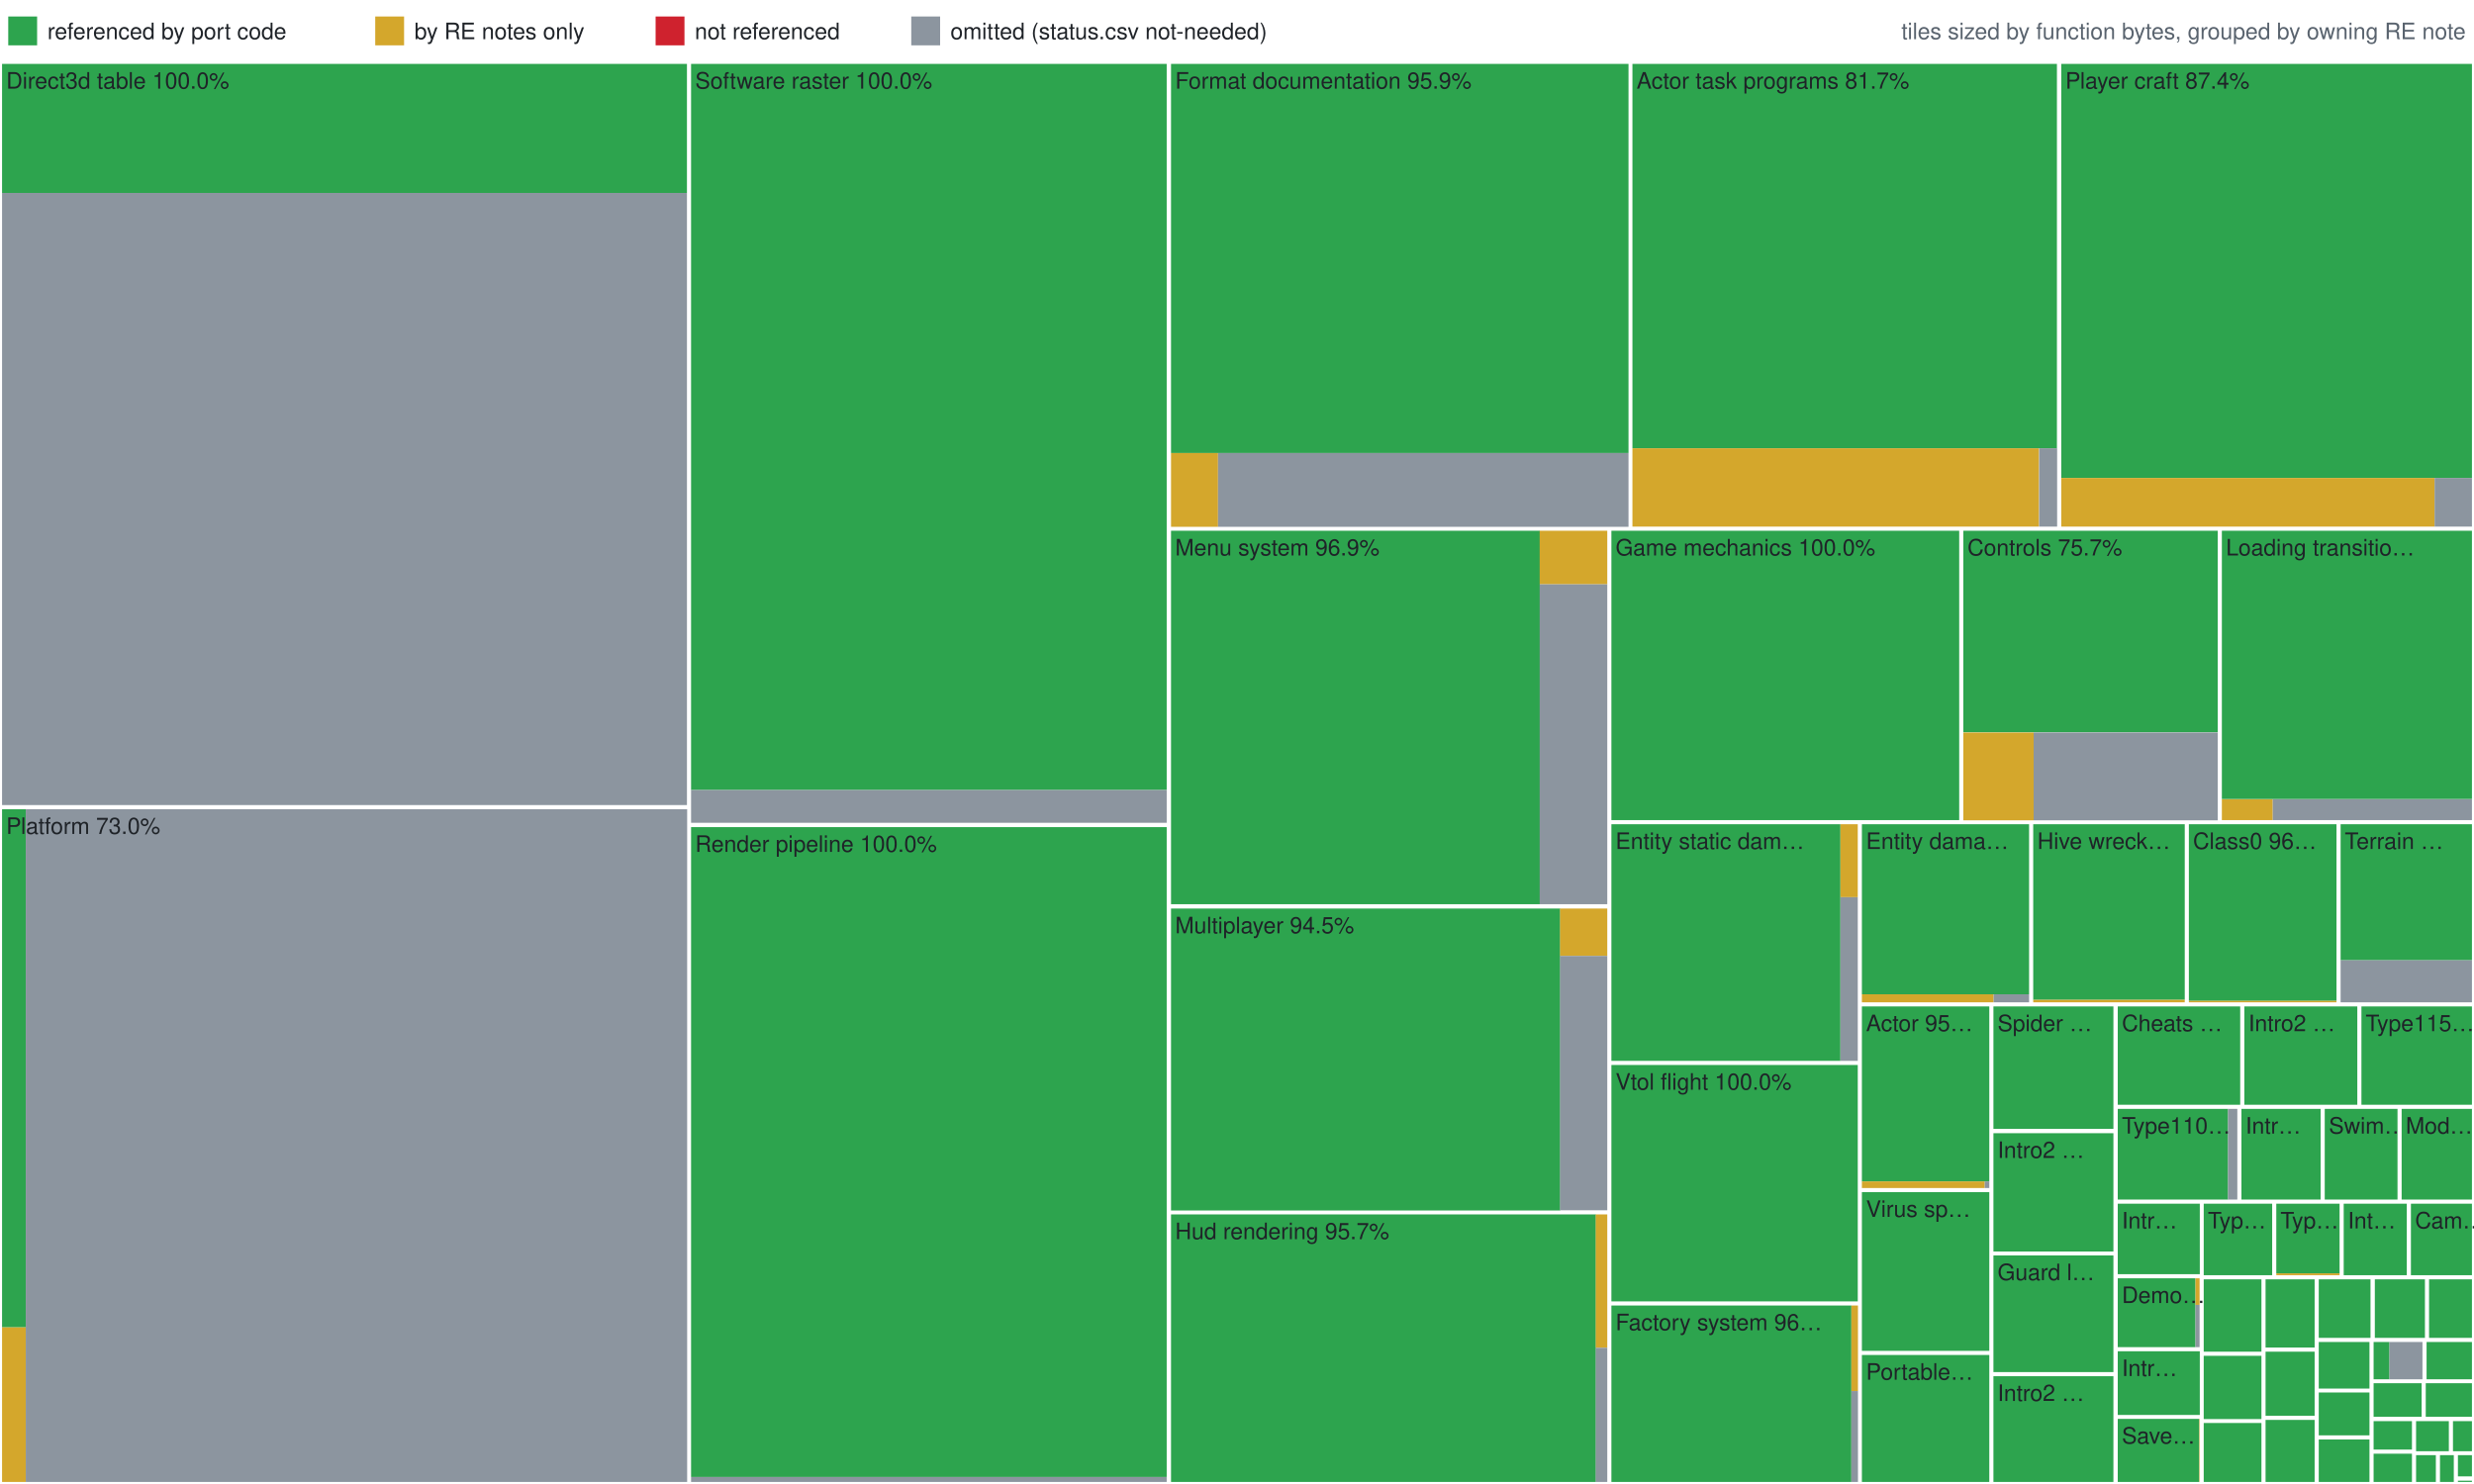
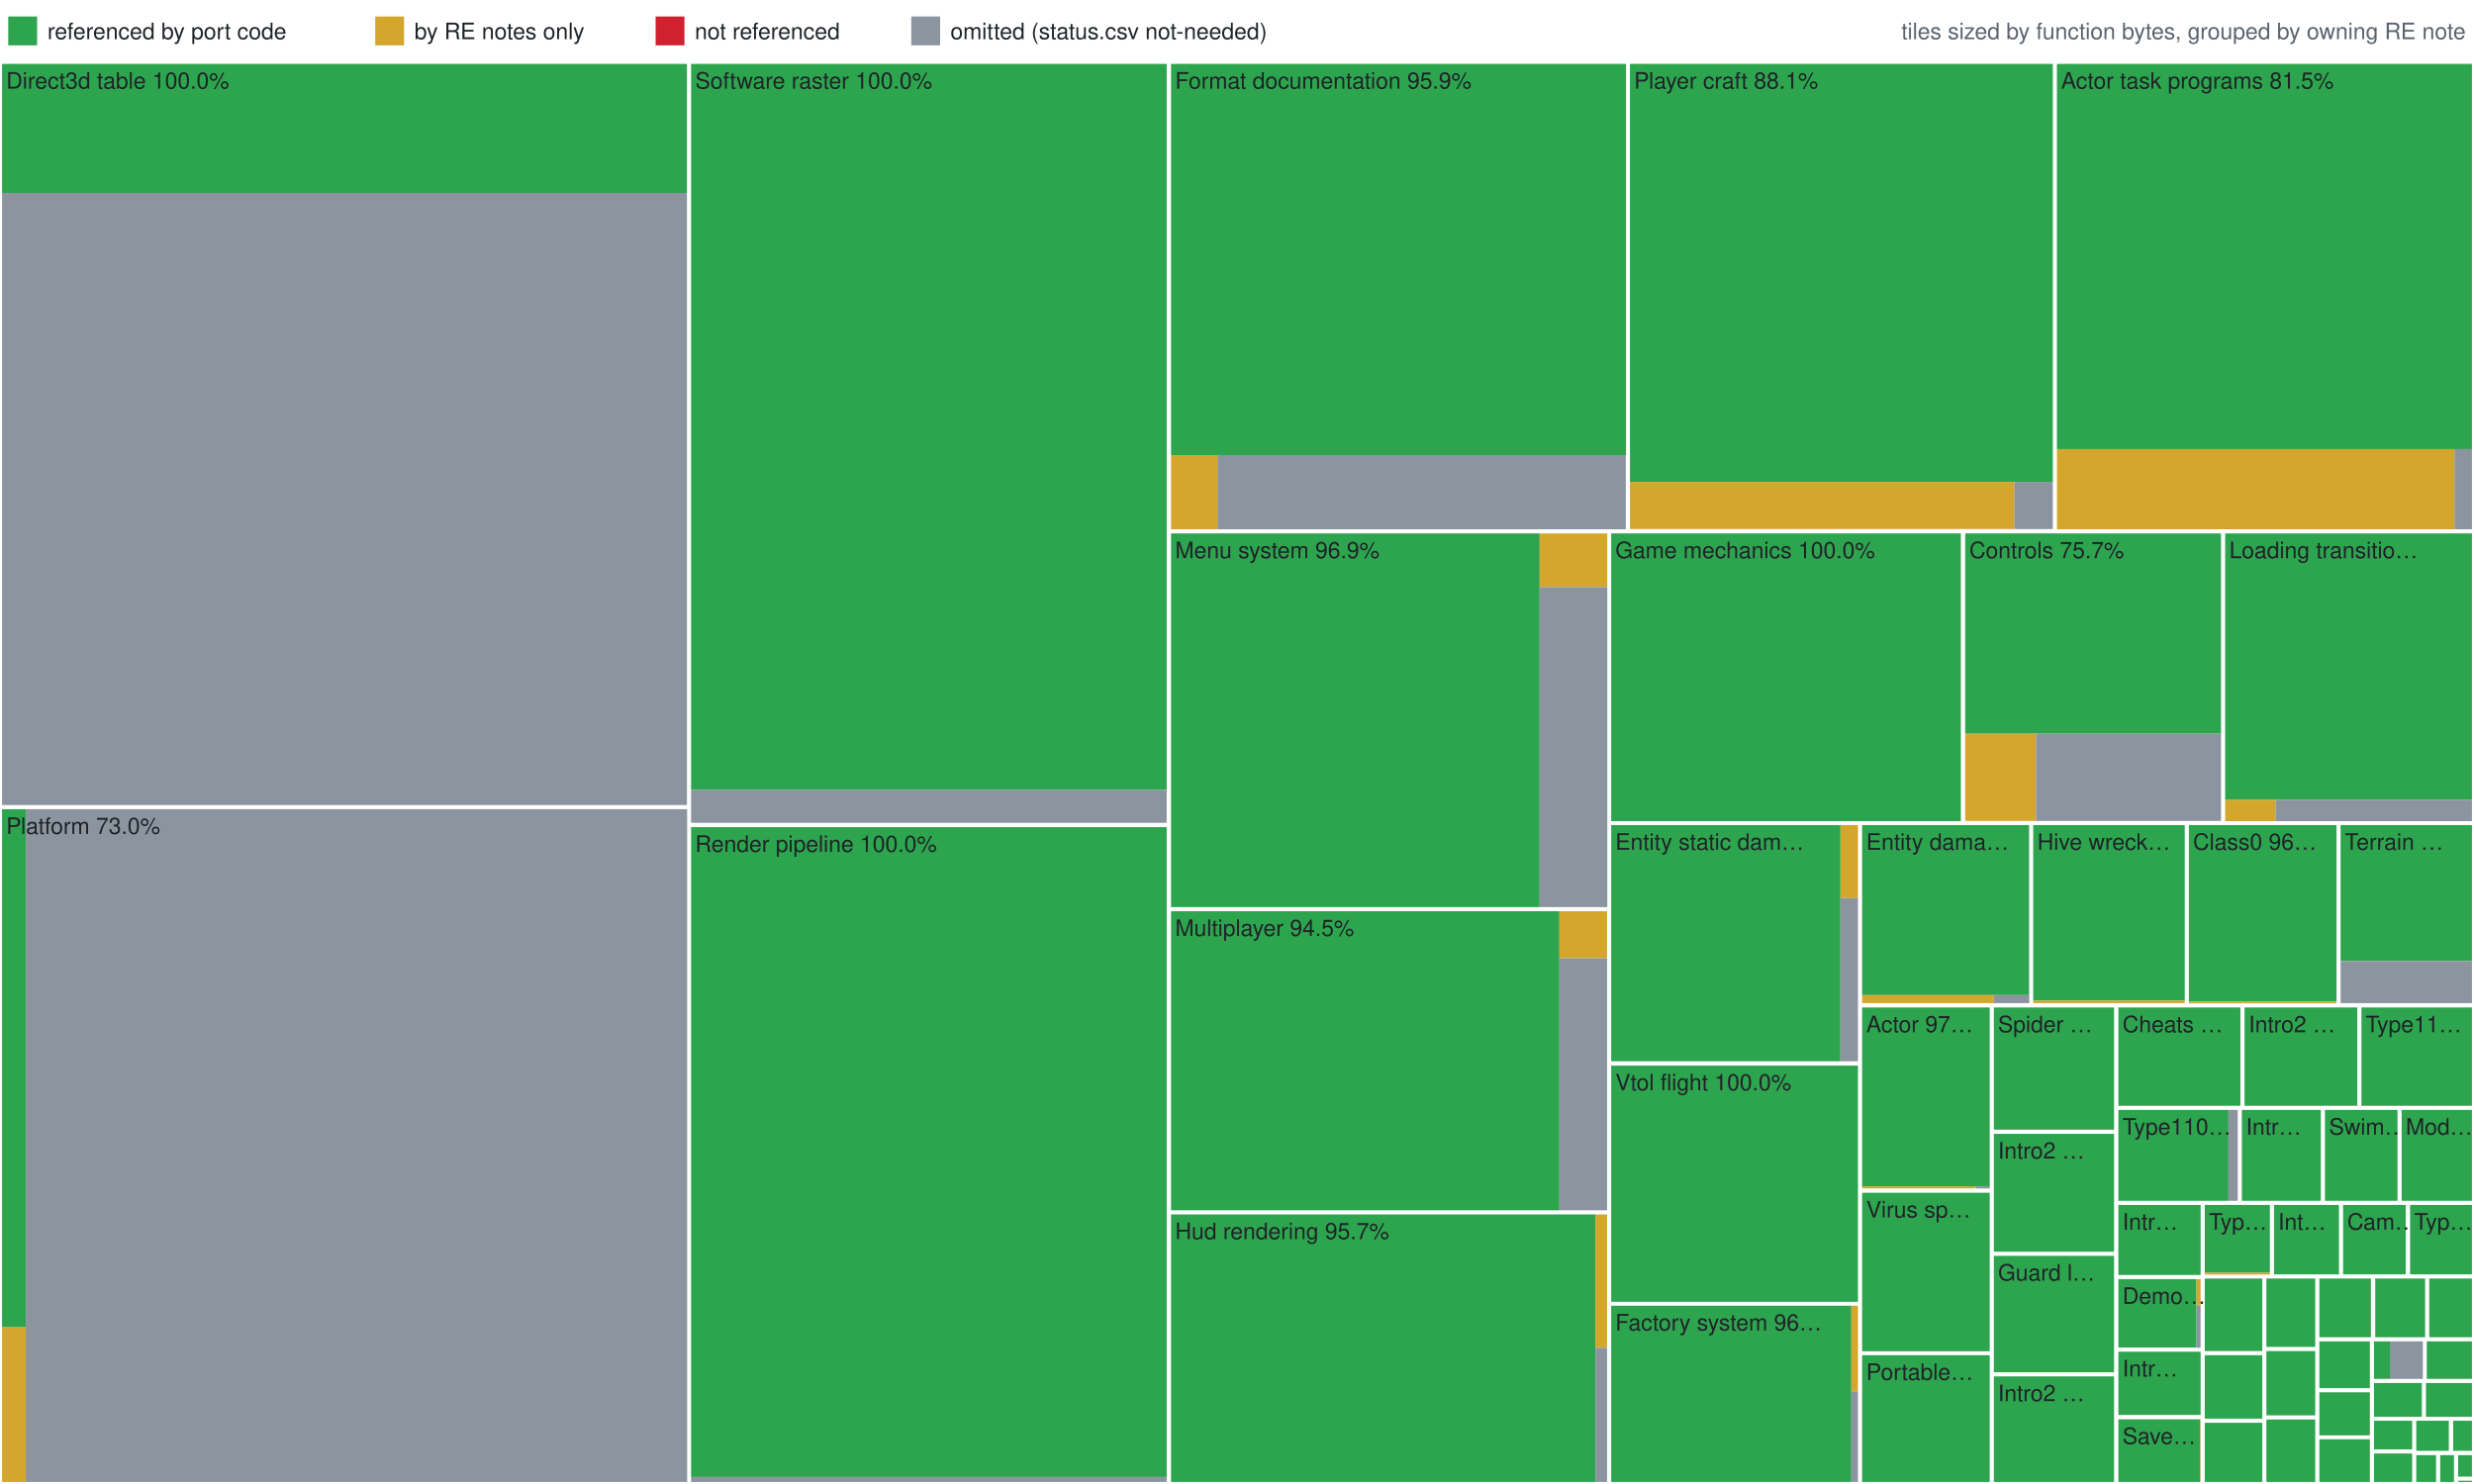
<svg xmlns="http://www.w3.org/2000/svg" width="1200" height="720" viewBox="0 0 1200 720" font-family="Segoe UI, Helvetica, Arial, sans-serif" font-size="11">
  <rect width="1200" height="720" fill="#ffffff" />
  <rect x="4" y="8" width="14" height="14" fill="#2da44e" />
  <text x="23" y="19" fill="#1f2328">referenced by port code</text>
  <rect x="182" y="8" width="14" height="14" fill="#d4a72c" />
  <text x="201" y="19" fill="#1f2328">by RE notes only</text>
  <rect x="318" y="8" width="14" height="14" fill="#cf222e" />
  <text x="337" y="19" fill="#1f2328">not referenced</text>
  <rect x="442" y="8" width="14" height="14" fill="#8c959f" />
  <text x="461" y="19" fill="#1f2328">omitted (status.csv not-needed)</text>
  <text x="1196" y="19" fill="#59636e" text-anchor="end">tiles sized by function bytes, grouped by owning RE note</text>
  <g>
    <rect x="1" y="31" width="332.2" height="62.6" fill="#2da44e" />
    <rect x="1" y="93.6" width="332.2" height="297" fill="#8c959f" />
    <text x="3" y="43" fill="#1f2328">Direct3d table 100.0%</text>
  </g>
  <g>
    <rect x="1" y="392.6" width="11.5" height="251.4" fill="#2da44e" />
    <rect x="1" y="644" width="11.5" height="75" fill="#d4a72c" />
    <rect x="12.5" y="392.6" width="320.8" height="326.4" fill="#8c959f" />
    <text x="3" y="404.6" fill="#1f2328">Platform 73.0%</text>
  </g>
  <g>
    <rect x="335.2" y="31" width="230.7" height="352.3" fill="#2da44e" />
    <rect x="335.2" y="383.3" width="230.7" height="15.9" fill="#8c959f" />
    <text x="337.2" y="43" fill="#1f2328">Software raster 100.0%</text>
  </g>
  <g>
    <rect x="335.2" y="401.3" width="230.7" height="315.3" fill="#2da44e" />
    <rect x="335.2" y="716.6" width="230.7" height="2.4" fill="#8c959f" />
    <text x="337.2" y="413.3" fill="#1f2328">Render pipeline 100.0%</text>
  </g>
  <g>
-     <rect x="568" y="31" width="221.9" height="188.8" fill="#2da44e" />
-     <rect x="568" y="219.8" width="22.8" height="35.8" fill="#d4a72c" />
-     <rect x="590.8" y="219.8" width="199.1" height="35.8" fill="#8c959f" />
+     <rect x="568" y="31" width="220.7" height="189.8" fill="#2da44e" />
+     <rect x="568" y="220.8" width="22.7" height="36" fill="#d4a72c" />
+     <rect x="590.6" y="220.8" width="198" height="36" fill="#8c959f" />
    <text x="570" y="43" fill="#1f2328">Format documentation 95.9%</text>
  </g>
  <g>
-     <rect x="791.8" y="31" width="205.9" height="186.5" fill="#2da44e" />
-     <rect x="791.8" y="217.5" width="197.2" height="38" fill="#d4a72c" />
-     <rect x="989.1" y="217.5" width="8.7" height="38" fill="#8c959f" />
-     <text x="793.8" y="43" fill="#1f2328">Actor task programs 81.7%</text>
-   </g>
-   <g>
-     <rect x="999.8" y="31" width="199.2" height="200.9" fill="#2da44e" />
-     <rect x="999.8" y="231.9" width="181.1" height="23.6" fill="#d4a72c" />
-     <rect x="1180.9" y="231.9" width="18.1" height="23.6" fill="#8c959f" />
-     <text x="1001.8" y="43" fill="#1f2328">Player craft 87.4%</text>
-   </g>
-   <g>
-     <rect x="568" y="257.5" width="178.9" height="181.2" fill="#2da44e" />
-     <rect x="746.8" y="257.5" width="32.8" height="26" fill="#d4a72c" />
-     <rect x="746.8" y="283.5" width="32.8" height="155.2" fill="#8c959f" />
-     <text x="570" y="269.5" fill="#1f2328">Menu system 96.9%</text>
-   </g>
-   <g>
-     <rect x="568" y="440.8" width="188.8" height="146.5" fill="#2da44e" />
-     <rect x="756.7" y="440.8" width="22.9" height="23" fill="#d4a72c" />
-     <rect x="756.7" y="463.8" width="22.9" height="123.4" fill="#8c959f" />
-     <text x="570" y="452.8" fill="#1f2328">Multiplayer 94.5%</text>
-   </g>
-   <g>
-     <rect x="568" y="589.2" width="206.1" height="129.8" fill="#2da44e" />
-     <rect x="774" y="589.2" width="5.6" height="64.7" fill="#d4a72c" />
-     <rect x="774" y="653.9" width="5.6" height="65.1" fill="#8c959f" />
+     <rect x="790.6" y="31" width="205.1" height="202.8" fill="#2da44e" />
+     <rect x="790.6" y="233.8" width="186.4" height="22.9" fill="#d4a72c" />
+     <rect x="977" y="233.8" width="18.7" height="22.9" fill="#8c959f" />
+     <text x="792.6" y="43" fill="#1f2328">Player craft 88.1%</text>
+   </g>
+   <g>
+     <rect x="997.7" y="31" width="201.3" height="186.9" fill="#2da44e" />
+     <rect x="997.7" y="217.9" width="192.8" height="38.9" fill="#d4a72c" />
+     <rect x="1190.5" y="217.9" width="8.5" height="38.9" fill="#8c959f" />
+     <text x="999.7" y="43" fill="#1f2328">Actor task programs 81.5%</text>
+   </g>
+   <g>
+     <rect x="568" y="258.8" width="178.8" height="181.3" fill="#2da44e" />
+     <rect x="746.8" y="258.8" width="32.8" height="26" fill="#d4a72c" />
+     <rect x="746.8" y="284.8" width="32.8" height="155.3" fill="#8c959f" />
+     <text x="570" y="270.8" fill="#1f2328">Menu system 96.9%</text>
+   </g>
+   <g>
+     <rect x="568" y="442.1" width="188.4" height="145.1" fill="#2da44e" />
+     <rect x="756.4" y="442.1" width="23.1" height="22.8" fill="#d4a72c" />
+     <rect x="756.4" y="464.9" width="23.1" height="122.3" fill="#8c959f" />
+     <text x="570" y="454.1" fill="#1f2328">Multiplayer 94.5%</text>
+   </g>
+   <g>
+     <rect x="568" y="589.2" width="206" height="129.8" fill="#2da44e" />
+     <rect x="773.9" y="589.2" width="5.6" height="64.7" fill="#d4a72c" />
+     <rect x="773.9" y="653.9" width="5.6" height="65.1" fill="#8c959f" />
    <text x="570" y="601.2" fill="#1f2328">Hud rendering 95.7%</text>
  </g>
  <g>
-     <rect x="781.6" y="257.5" width="168.7" height="140.4" fill="#2da44e" />
-     <text x="783.6" y="269.5" fill="#1f2328">Game mechanics 100.0%</text>
-   </g>
-   <g>
-     <rect x="952.3" y="257.5" width="123.4" height="97.8" fill="#2da44e" />
-     <rect x="952.3" y="355.4" width="34.1" height="42.6" fill="#d4a72c" />
-     <rect x="986.4" y="355.4" width="89.3" height="42.6" fill="#8c959f" />
-     <text x="954.3" y="269.5" fill="#1f2328">Controls 75.7%</text>
-   </g>
-   <g>
-     <rect x="1077.7" y="257.5" width="121.3" height="130.2" fill="#2da44e" />
-     <rect x="1077.7" y="387.8" width="24.7" height="10.1" fill="#d4a72c" />
-     <rect x="1102.4" y="387.8" width="96.6" height="10.1" fill="#8c959f" />
-     <text x="1079.7" y="269.5" fill="#1f2328">Loading transitio…</text>
-   </g>
-   <g>
-     <rect x="781.6" y="399.9" width="111.1" height="114.8" fill="#2da44e" />
-     <rect x="892.7" y="399.9" width="8.4" height="35.4" fill="#d4a72c" />
-     <rect x="892.7" y="435.3" width="8.4" height="79.4" fill="#8c959f" />
-     <text x="783.6" y="411.9" fill="#1f2328">Entity static dam…</text>
-   </g>
-   <g>
-     <rect x="781.6" y="516.7" width="119.5" height="114.7" fill="#2da44e" />
-     <text x="783.6" y="528.7" fill="#1f2328">Vtol flight 100.0%</text>
-   </g>
-   <g>
-     <rect x="781.6" y="633.4" width="116.4" height="85.6" fill="#2da44e" />
-     <rect x="898" y="633.4" width="3.2" height="41.5" fill="#d4a72c" />
-     <rect x="898" y="674.9" width="3.2" height="44.1" fill="#8c959f" />
-     <text x="783.6" y="645.4" fill="#1f2328">Factory system 96…</text>
-   </g>
-   <g>
-     <rect x="903.1" y="399.9" width="81.1" height="82.5" fill="#2da44e" />
-     <rect x="903.1" y="482.4" width="63.9" height="3.9" fill="#d4a72c" />
-     <rect x="967" y="482.4" width="17.2" height="3.9" fill="#8c959f" />
-     <text x="905.1" y="411.9" fill="#1f2328">Entity dama…</text>
-   </g>
-   <g>
-     <rect x="986.2" y="399.9" width="73.5" height="85.2" fill="#2da44e" />
-     <rect x="986.2" y="485.1" width="73.5" height="1.2" fill="#d4a72c" />
-     <text x="988.2" y="411.9" fill="#1f2328">Hive wreck…</text>
-   </g>
-   <g>
-     <rect x="1061.7" y="399.9" width="71.6" height="85.7" fill="#2da44e" />
-     <rect x="1061.7" y="485.6" width="71.6" height="0.7" fill="#d4a72c" />
-     <text x="1063.7" y="411.9" fill="#1f2328">Class0 96…</text>
-   </g>
-   <g>
-     <rect x="1135.3" y="399.9" width="63.7" height="66" fill="#2da44e" />
-     <rect x="1135.3" y="465.9" width="63.7" height="20.4" fill="#8c959f" />
-     <text x="1137.3" y="411.9" fill="#1f2328">Terrain …</text>
-   </g>
-   <g>
-     <rect x="903.1" y="488.3" width="61.8" height="84.9" fill="#2da44e" />
-     <rect x="903.1" y="573.2" width="59.6" height="3.2" fill="#d4a72c" />
-     <rect x="962.7" y="573.2" width="2.2" height="3.2" fill="#8c959f" />
-     <text x="905.1" y="500.3" fill="#1f2328">Actor 95…</text>
-   </g>
-   <g>
-     <rect x="903.1" y="578.4" width="61.8" height="77" fill="#2da44e" />
-     <text x="905.1" y="590.4" fill="#1f2328">Virus sp…</text>
-   </g>
-   <g>
-     <rect x="903.1" y="657.4" width="61.8" height="61.6" fill="#2da44e" />
-     <text x="905.1" y="669.4" fill="#1f2328">Portable…</text>
-   </g>
-   <g>
-     <rect x="966.9" y="488.3" width="58.2" height="59.4" fill="#2da44e" />
-     <text x="968.9" y="500.3" fill="#1f2328">Spider …</text>
-   </g>
-   <g>
-     <rect x="966.9" y="549.8" width="58.2" height="57.4" fill="#2da44e" />
-     <text x="968.9" y="561.8" fill="#1f2328">Intro2 …</text>
-   </g>
-   <g>
-     <rect x="966.9" y="609.1" width="58.2" height="56.6" fill="#2da44e" />
-     <text x="968.9" y="621.1" fill="#1f2328">Guard l…</text>
-   </g>
-   <g>
-     <rect x="966.9" y="667.7" width="58.2" height="51.3" fill="#2da44e" />
-     <text x="968.9" y="679.7" fill="#1f2328">Intro2 …</text>
-   </g>
-   <g>
-     <rect x="1027.2" y="488.3" width="59.4" height="47.7" fill="#2da44e" />
-     <rect x="1086.5" y="488.3" width="0" height="47.7" fill="#8c959f" />
-     <text x="1029.2" y="500.3" fill="#1f2328">Cheats …</text>
-   </g>
-   <g>
-     <rect x="1088.6" y="488.3" width="54.8" height="47.7" fill="#2da44e" />
-     <text x="1090.6" y="500.3" fill="#1f2328">Intro2 …</text>
-   </g>
-   <g>
-     <rect x="1145.4" y="488.3" width="53.6" height="47.7" fill="#2da44e" />
-     <text x="1147.4" y="500.3" fill="#1f2328">Type115…</text>
-   </g>
-   <g>
-     <rect x="1027.2" y="538" width="53.5" height="44" fill="#2da44e" />
-     <rect x="1080.7" y="538" width="4.5" height="44" fill="#8c959f" />
-     <text x="1029.2" y="550" fill="#1f2328">Type110…</text>
-   </g>
-   <g>
-     <rect x="1087.2" y="538" width="38.4" height="44" fill="#2da44e" />
-     <text x="1089.2" y="550" fill="#1f2328">Intr…</text>
-   </g>
-   <g>
-     <rect x="1127.6" y="538" width="35.3" height="44" fill="#2da44e" />
-     <text x="1129.6" y="550" fill="#1f2328">Swim…</text>
-   </g>
-   <g>
-     <rect x="1164.9" y="538" width="34.1" height="44" fill="#2da44e" />
-     <text x="1166.9" y="550" fill="#1f2328">Mod…</text>
-   </g>
-   <g>
-     <rect x="1027.2" y="584" width="39.8" height="34.2" fill="#2da44e" />
-     <text x="1029.2" y="596" fill="#1f2328">Intr…</text>
-   </g>
-   <g>
-     <rect x="1027.2" y="620.2" width="37.7" height="33.4" fill="#2da44e" />
-     <rect x="1064.9" y="620.2" width="2" height="12.9" fill="#d4a72c" />
-     <rect x="1064.9" y="633.1" width="2" height="20.5" fill="#8c959f" />
-     <text x="1029.2" y="632.2" fill="#1f2328">Demo…</text>
-   </g>
-   <g>
-     <rect x="1027.2" y="655.6" width="39.8" height="30.9" fill="#2da44e" />
-     <text x="1029.2" y="667.6" fill="#1f2328">Intr…</text>
-   </g>
-   <g>
-     <rect x="1027.2" y="688.4" width="39.5" height="30.6" fill="#2da44e" />
-     <rect x="1066.7" y="688.4" width="0.2" height="30.6" fill="#d4a72c" />
-     <text x="1029.2" y="700.4" fill="#1f2328">Save…</text>
-   </g>
-   <g>
-     <rect x="1068.9" y="584" width="33.2" height="34.7" fill="#2da44e" />
-     <text x="1070.9" y="596" fill="#1f2328">Typ…</text>
-   </g>
-   <g>
-     <rect x="1104.1" y="584" width="30.7" height="33.8" fill="#2da44e" />
-     <rect x="1104.1" y="617.8" width="30.7" height="0.9" fill="#d4a72c" />
-     <text x="1106.1" y="596" fill="#1f2328">Typ…</text>
-   </g>
-   <g>
-     <rect x="1136.8" y="584" width="30.6" height="34.7" fill="#2da44e" />
-     <text x="1138.8" y="596" fill="#1f2328">Int…</text>
-   </g>
-   <g>
-     <rect x="1169.4" y="584" width="29.6" height="34.7" fill="#2da44e" />
-     <text x="1171.4" y="596" fill="#1f2328">Cam…</text>
-   </g>
-   <g>
-     <rect x="1068.9" y="620.7" width="28" height="35.1" fill="#2da44e" />
-   </g>
-   <g>
-     <rect x="1068.9" y="657.8" width="28" height="30.7" fill="#2da44e" />
-   </g>
-   <g>
-     <rect x="1068.9" y="690.4" width="28" height="28.6" fill="#2da44e" />
-   </g>
-   <g>
-     <rect x="1098.9" y="620.7" width="23.8" height="33.1" fill="#2da44e" />
-   </g>
-   <g>
-     <rect x="1098.9" y="655.8" width="23.8" height="31.1" fill="#2da44e" />
-   </g>
-   <g>
-     <rect x="1098.9" y="688.9" width="23.8" height="30.1" fill="#2da44e" />
-   </g>
-   <g>
-     <rect x="1124.7" y="620.7" width="25.1" height="28.4" fill="#2da44e" />
-   </g>
-   <g>
-     <rect x="1151.9" y="620.7" width="24.3" height="28.4" fill="#2da44e" />
-   </g>
-   <g>
-     <rect x="1178.2" y="620.7" width="20.8" height="28.4" fill="#2da44e" />
-   </g>
-   <g>
-     <rect x="1124.7" y="651.1" width="24.6" height="22.6" fill="#2da44e" />
-   </g>
-   <g>
-     <rect x="1124.7" y="675.6" width="24.6" height="20.8" fill="#2da44e" />
-   </g>
-   <g>
-     <rect x="1124.7" y="698.4" width="24.6" height="20.6" fill="#2da44e" />
-   </g>
-   <g>
-     <rect x="1151.3" y="651.1" width="7.7" height="18.1" fill="#2da44e" />
-     <rect x="1159" y="651.1" width="16" height="18.1" fill="#8c959f" />
-   </g>
-   <g>
-     <rect x="1177" y="651.1" width="22" height="18.1" fill="#2da44e" />
-   </g>
-   <g>
-     <rect x="1151.3" y="671.1" width="23.3" height="16.3" fill="#2da44e" />
-   </g>
-   <g>
-     <rect x="1176.6" y="671.1" width="22.4" height="16.3" fill="#2da44e" />
-   </g>
-   <g>
-     <rect x="1151.3" y="689.5" width="18.6" height="13.8" fill="#2da44e" />
-   </g>
-   <g>
-     <rect x="1151.3" y="705.3" width="18.6" height="13.7" fill="#2da44e" />
-   </g>
-   <g>
-     <rect x="1171.9" y="689.5" width="15.9" height="14.6" fill="#2da44e" />
-   </g>
-   <g>
-     <rect x="1189.8" y="689.5" width="9.2" height="14.6" fill="#2da44e" />
-   </g>
-   <g>
-     <rect x="1171.9" y="706" width="9.6" height="13" fill="#2da44e" />
-   </g>
-   <g>
-     <rect x="1183.5" y="706" width="6.7" height="13" fill="#2da44e" />
-   </g>
-   <g>
-     <rect x="1192.2" y="706" width="6.8" height="10.3" fill="#2da44e" />
-   </g>
-   <g>
-     <rect x="1192.2" y="718.4" width="6.8" height="0.6" fill="#2da44e" />
+     <rect x="781.5" y="258.8" width="169.6" height="139.6" fill="#2da44e" />
+     <text x="783.5" y="270.8" fill="#1f2328">Game mechanics 100.0%</text>
+   </g>
+   <g>
+     <rect x="953.2" y="258.8" width="124.1" height="97.2" fill="#2da44e" />
+     <rect x="953.2" y="356" width="34.3" height="42.3" fill="#d4a72c" />
+     <rect x="987.5" y="356" width="89.8" height="42.3" fill="#8c959f" />
+     <text x="955.2" y="270.8" fill="#1f2328">Controls 75.7%</text>
+   </g>
+   <g>
+     <rect x="1079.3" y="258.8" width="119.7" height="129.3" fill="#2da44e" />
+     <rect x="1079.3" y="388.1" width="24.4" height="10.3" fill="#d4a72c" />
+     <rect x="1103.7" y="388.1" width="95.3" height="10.3" fill="#8c959f" />
+     <text x="1081.3" y="270.8" fill="#1f2328">Loading transitio…</text>
+   </g>
+   <g>
+     <rect x="781.5" y="400.3" width="111.2" height="114.6" fill="#2da44e" />
+     <rect x="892.8" y="400.3" width="8.4" height="35.4" fill="#d4a72c" />
+     <rect x="892.8" y="435.7" width="8.4" height="79.2" fill="#8c959f" />
+     <text x="783.5" y="412.3" fill="#1f2328">Entity static dam…</text>
+   </g>
+   <g>
+     <rect x="781.5" y="517" width="119.7" height="114.6" fill="#2da44e" />
+     <text x="783.5" y="529" fill="#1f2328">Vtol flight 100.0%</text>
+   </g>
+   <g>
+     <rect x="781.5" y="633.5" width="116.5" height="85.5" fill="#2da44e" />
+     <rect x="898" y="633.5" width="3.2" height="41.4" fill="#d4a72c" />
+     <rect x="898" y="675" width="3.2" height="44" fill="#8c959f" />
+     <text x="783.5" y="645.5" fill="#1f2328">Factory system 96…</text>
+   </g>
+   <g>
+     <rect x="903.2" y="400.3" width="81" height="82.5" fill="#2da44e" />
+     <rect x="903.2" y="482.8" width="63.9" height="3.9" fill="#d4a72c" />
+     <rect x="967.1" y="482.8" width="17.2" height="3.9" fill="#8c959f" />
+     <text x="905.2" y="412.3" fill="#1f2328">Entity dama…</text>
+   </g>
+   <g>
+     <rect x="986.2" y="400.3" width="73.5" height="85.2" fill="#2da44e" />
+     <rect x="986.2" y="485.5" width="73.5" height="1.2" fill="#d4a72c" />
+     <text x="988.2" y="412.3" fill="#1f2328">Hive wreck…</text>
+   </g>
+   <g>
+     <rect x="1061.7" y="400.3" width="71.6" height="85.7" fill="#2da44e" />
+     <rect x="1061.7" y="486.1" width="71.6" height="0.7" fill="#d4a72c" />
+     <text x="1063.7" y="412.3" fill="#1f2328">Class0 96…</text>
+   </g>
+   <g>
+     <rect x="1135.3" y="400.3" width="63.7" height="66" fill="#2da44e" />
+     <rect x="1135.3" y="466.3" width="63.7" height="20.4" fill="#8c959f" />
+     <text x="1137.3" y="412.3" fill="#1f2328">Terrain …</text>
+   </g>
+   <g>
+     <rect x="903.2" y="488.8" width="61.9" height="86.9" fill="#2da44e" />
+     <rect x="903.2" y="575.6" width="55.1" height="1" fill="#d4a72c" />
+     <rect x="958.4" y="575.6" width="6.8" height="1" fill="#8c959f" />
+     <text x="905.2" y="500.8" fill="#1f2328">Actor 97…</text>
+   </g>
+   <g>
+     <rect x="903.2" y="578.7" width="61.9" height="76.9" fill="#2da44e" />
+     <text x="905.2" y="590.7" fill="#1f2328">Virus sp…</text>
+   </g>
+   <g>
+     <rect x="903.2" y="657.5" width="61.9" height="61.5" fill="#2da44e" />
+     <text x="905.2" y="669.5" fill="#1f2328">Portable…</text>
+   </g>
+   <g>
+     <rect x="967.1" y="488.8" width="58.3" height="59.3" fill="#2da44e" />
+     <text x="969.1" y="500.8" fill="#1f2328">Spider …</text>
+   </g>
+   <g>
+     <rect x="967.1" y="550.1" width="58.3" height="57.2" fill="#2da44e" />
+     <text x="969.1" y="562.1" fill="#1f2328">Intro2 …</text>
+   </g>
+   <g>
+     <rect x="967.1" y="609.3" width="58.3" height="56.5" fill="#2da44e" />
+     <text x="969.1" y="621.3" fill="#1f2328">Guard l…</text>
+   </g>
+   <g>
+     <rect x="967.1" y="667.8" width="58.3" height="51.2" fill="#2da44e" />
+     <text x="969.1" y="679.8" fill="#1f2328">Intro2 …</text>
+   </g>
+   <g>
+     <rect x="1027.5" y="488.8" width="59.2" height="47.7" fill="#2da44e" />
+     <rect x="1086.7" y="488.8" width="0" height="47.7" fill="#8c959f" />
+     <text x="1029.5" y="500.8" fill="#1f2328">Cheats …</text>
+   </g>
+   <g>
+     <rect x="1088.7" y="488.8" width="54.7" height="47.7" fill="#2da44e" />
+     <text x="1090.7" y="500.8" fill="#1f2328">Intro2 …</text>
+   </g>
+   <g>
+     <rect x="1145.4" y="488.8" width="53.6" height="47.7" fill="#2da44e" />
+     <text x="1147.4" y="500.8" fill="#1f2328">Type11…</text>
+   </g>
+   <g>
+     <rect x="1027.5" y="538.5" width="53.4" height="44.1" fill="#2da44e" />
+     <rect x="1080.9" y="538.5" width="4.5" height="44.1" fill="#8c959f" />
+     <text x="1029.5" y="550.5" fill="#1f2328">Type110…</text>
+   </g>
+   <g>
+     <rect x="1087.4" y="538.5" width="38.3" height="44.1" fill="#2da44e" />
+     <text x="1089.4" y="550.5" fill="#1f2328">Intr…</text>
+   </g>
+   <g>
+     <rect x="1127.7" y="538.5" width="35.2" height="44.1" fill="#2da44e" />
+     <text x="1129.7" y="550.5" fill="#1f2328">Swim…</text>
+   </g>
+   <g>
+     <rect x="1164.9" y="538.5" width="34.1" height="44.1" fill="#2da44e" />
+     <text x="1166.9" y="550.5" fill="#1f2328">Mod…</text>
+   </g>
+   <g>
+     <rect x="1027.5" y="584.6" width="39.9" height="34" fill="#2da44e" />
+     <text x="1029.5" y="596.6" fill="#1f2328">Intr…</text>
+   </g>
+   <g>
+     <rect x="1027.5" y="620.6" width="37.9" height="33.2" fill="#2da44e" />
+     <rect x="1065.4" y="620.6" width="2" height="12.9" fill="#d4a72c" />
+     <rect x="1065.4" y="633.5" width="2" height="20.4" fill="#8c959f" />
+     <text x="1029.5" y="632.6" fill="#1f2328">Demo…</text>
+   </g>
+   <g>
+     <rect x="1027.5" y="655.8" width="39.9" height="30.7" fill="#2da44e" />
+     <text x="1029.5" y="667.8" fill="#1f2328">Intr…</text>
+   </g>
+   <g>
+     <rect x="1027.5" y="688.6" width="39.7" height="30.4" fill="#2da44e" />
+     <rect x="1067.2" y="688.6" width="0.2" height="30.4" fill="#d4a72c" />
+     <text x="1029.5" y="700.6" fill="#1f2328">Save…</text>
+   </g>
+   <g>
+     <rect x="1069.4" y="584.6" width="31.6" height="32.9" fill="#2da44e" />
+     <rect x="1069.4" y="617.5" width="31.6" height="0.9" fill="#d4a72c" />
+     <text x="1071.4" y="596.6" fill="#1f2328">Typ…</text>
+   </g>
+   <g>
+     <rect x="1103" y="584.6" width="31.5" height="33.7" fill="#2da44e" />
+     <text x="1105" y="596.6" fill="#1f2328">Int…</text>
+   </g>
+   <g>
+     <rect x="1136.5" y="584.6" width="30.4" height="33.7" fill="#2da44e" />
+     <text x="1138.5" y="596.6" fill="#1f2328">Cam…</text>
+   </g>
+   <g>
+     <rect x="1169" y="584.6" width="30" height="33.7" fill="#2da44e" />
+     <text x="1171" y="596.6" fill="#1f2328">Typ…</text>
+   </g>
+   <g>
+     <rect x="1069.4" y="620.3" width="27.9" height="35.2" fill="#2da44e" />
+   </g>
+   <g>
+     <rect x="1069.4" y="657.5" width="27.9" height="30.8" fill="#2da44e" />
+   </g>
+   <g>
+     <rect x="1069.4" y="690.3" width="27.9" height="28.7" fill="#2da44e" />
+   </g>
+   <g>
+     <rect x="1099.3" y="620.3" width="23.7" height="33.2" fill="#2da44e" />
+   </g>
+   <g>
+     <rect x="1099.3" y="655.5" width="23.7" height="31.2" fill="#2da44e" />
+   </g>
+   <g>
+     <rect x="1099.3" y="688.7" width="23.7" height="30.3" fill="#2da44e" />
+   </g>
+   <g>
+     <rect x="1125" y="620.3" width="25" height="28.5" fill="#2da44e" />
+   </g>
+   <g>
+     <rect x="1152.1" y="620.3" width="24.2" height="28.5" fill="#2da44e" />
+   </g>
+   <g>
+     <rect x="1178.3" y="620.3" width="20.7" height="28.5" fill="#2da44e" />
+   </g>
+   <g>
+     <rect x="1125" y="650.8" width="24.5" height="22.7" fill="#2da44e" />
+   </g>
+   <g>
+     <rect x="1125" y="675.5" width="24.5" height="20.9" fill="#2da44e" />
+   </g>
+   <g>
+     <rect x="1125" y="698.3" width="24.5" height="20.7" fill="#2da44e" />
+   </g>
+   <g>
+     <rect x="1151.5" y="650.8" width="7.7" height="18.2" fill="#2da44e" />
+     <rect x="1159.2" y="650.8" width="16" height="18.2" fill="#8c959f" />
+   </g>
+   <g>
+     <rect x="1177.1" y="650.8" width="21.9" height="18.2" fill="#2da44e" />
+   </g>
+   <g>
+     <rect x="1151.5" y="671" width="23.2" height="16.4" fill="#2da44e" />
+   </g>
+   <g>
+     <rect x="1176.7" y="671" width="22.3" height="16.4" fill="#2da44e" />
+   </g>
+   <g>
+     <rect x="1151.5" y="689.3" width="18.5" height="13.9" fill="#2da44e" />
+   </g>
+   <g>
+     <rect x="1151.5" y="705.2" width="18.5" height="13.8" fill="#2da44e" />
+   </g>
+   <g>
+     <rect x="1172" y="689.3" width="15.8" height="14.6" fill="#2da44e" />
+   </g>
+   <g>
+     <rect x="1189.9" y="689.3" width="9.1" height="14.6" fill="#2da44e" />
+   </g>
+   <g>
+     <rect x="1172" y="706" width="9.6" height="13" fill="#2da44e" />
+   </g>
+   <g>
+     <rect x="1183.6" y="706" width="6.7" height="13" fill="#2da44e" />
+   </g>
+   <g>
+     <rect x="1192.3" y="706" width="6.7" height="10.4" fill="#2da44e" />
+   </g>
+   <g>
+     <rect x="1192.3" y="718.4" width="6.7" height="0.6" fill="#2da44e" />
  </g>
</svg>
